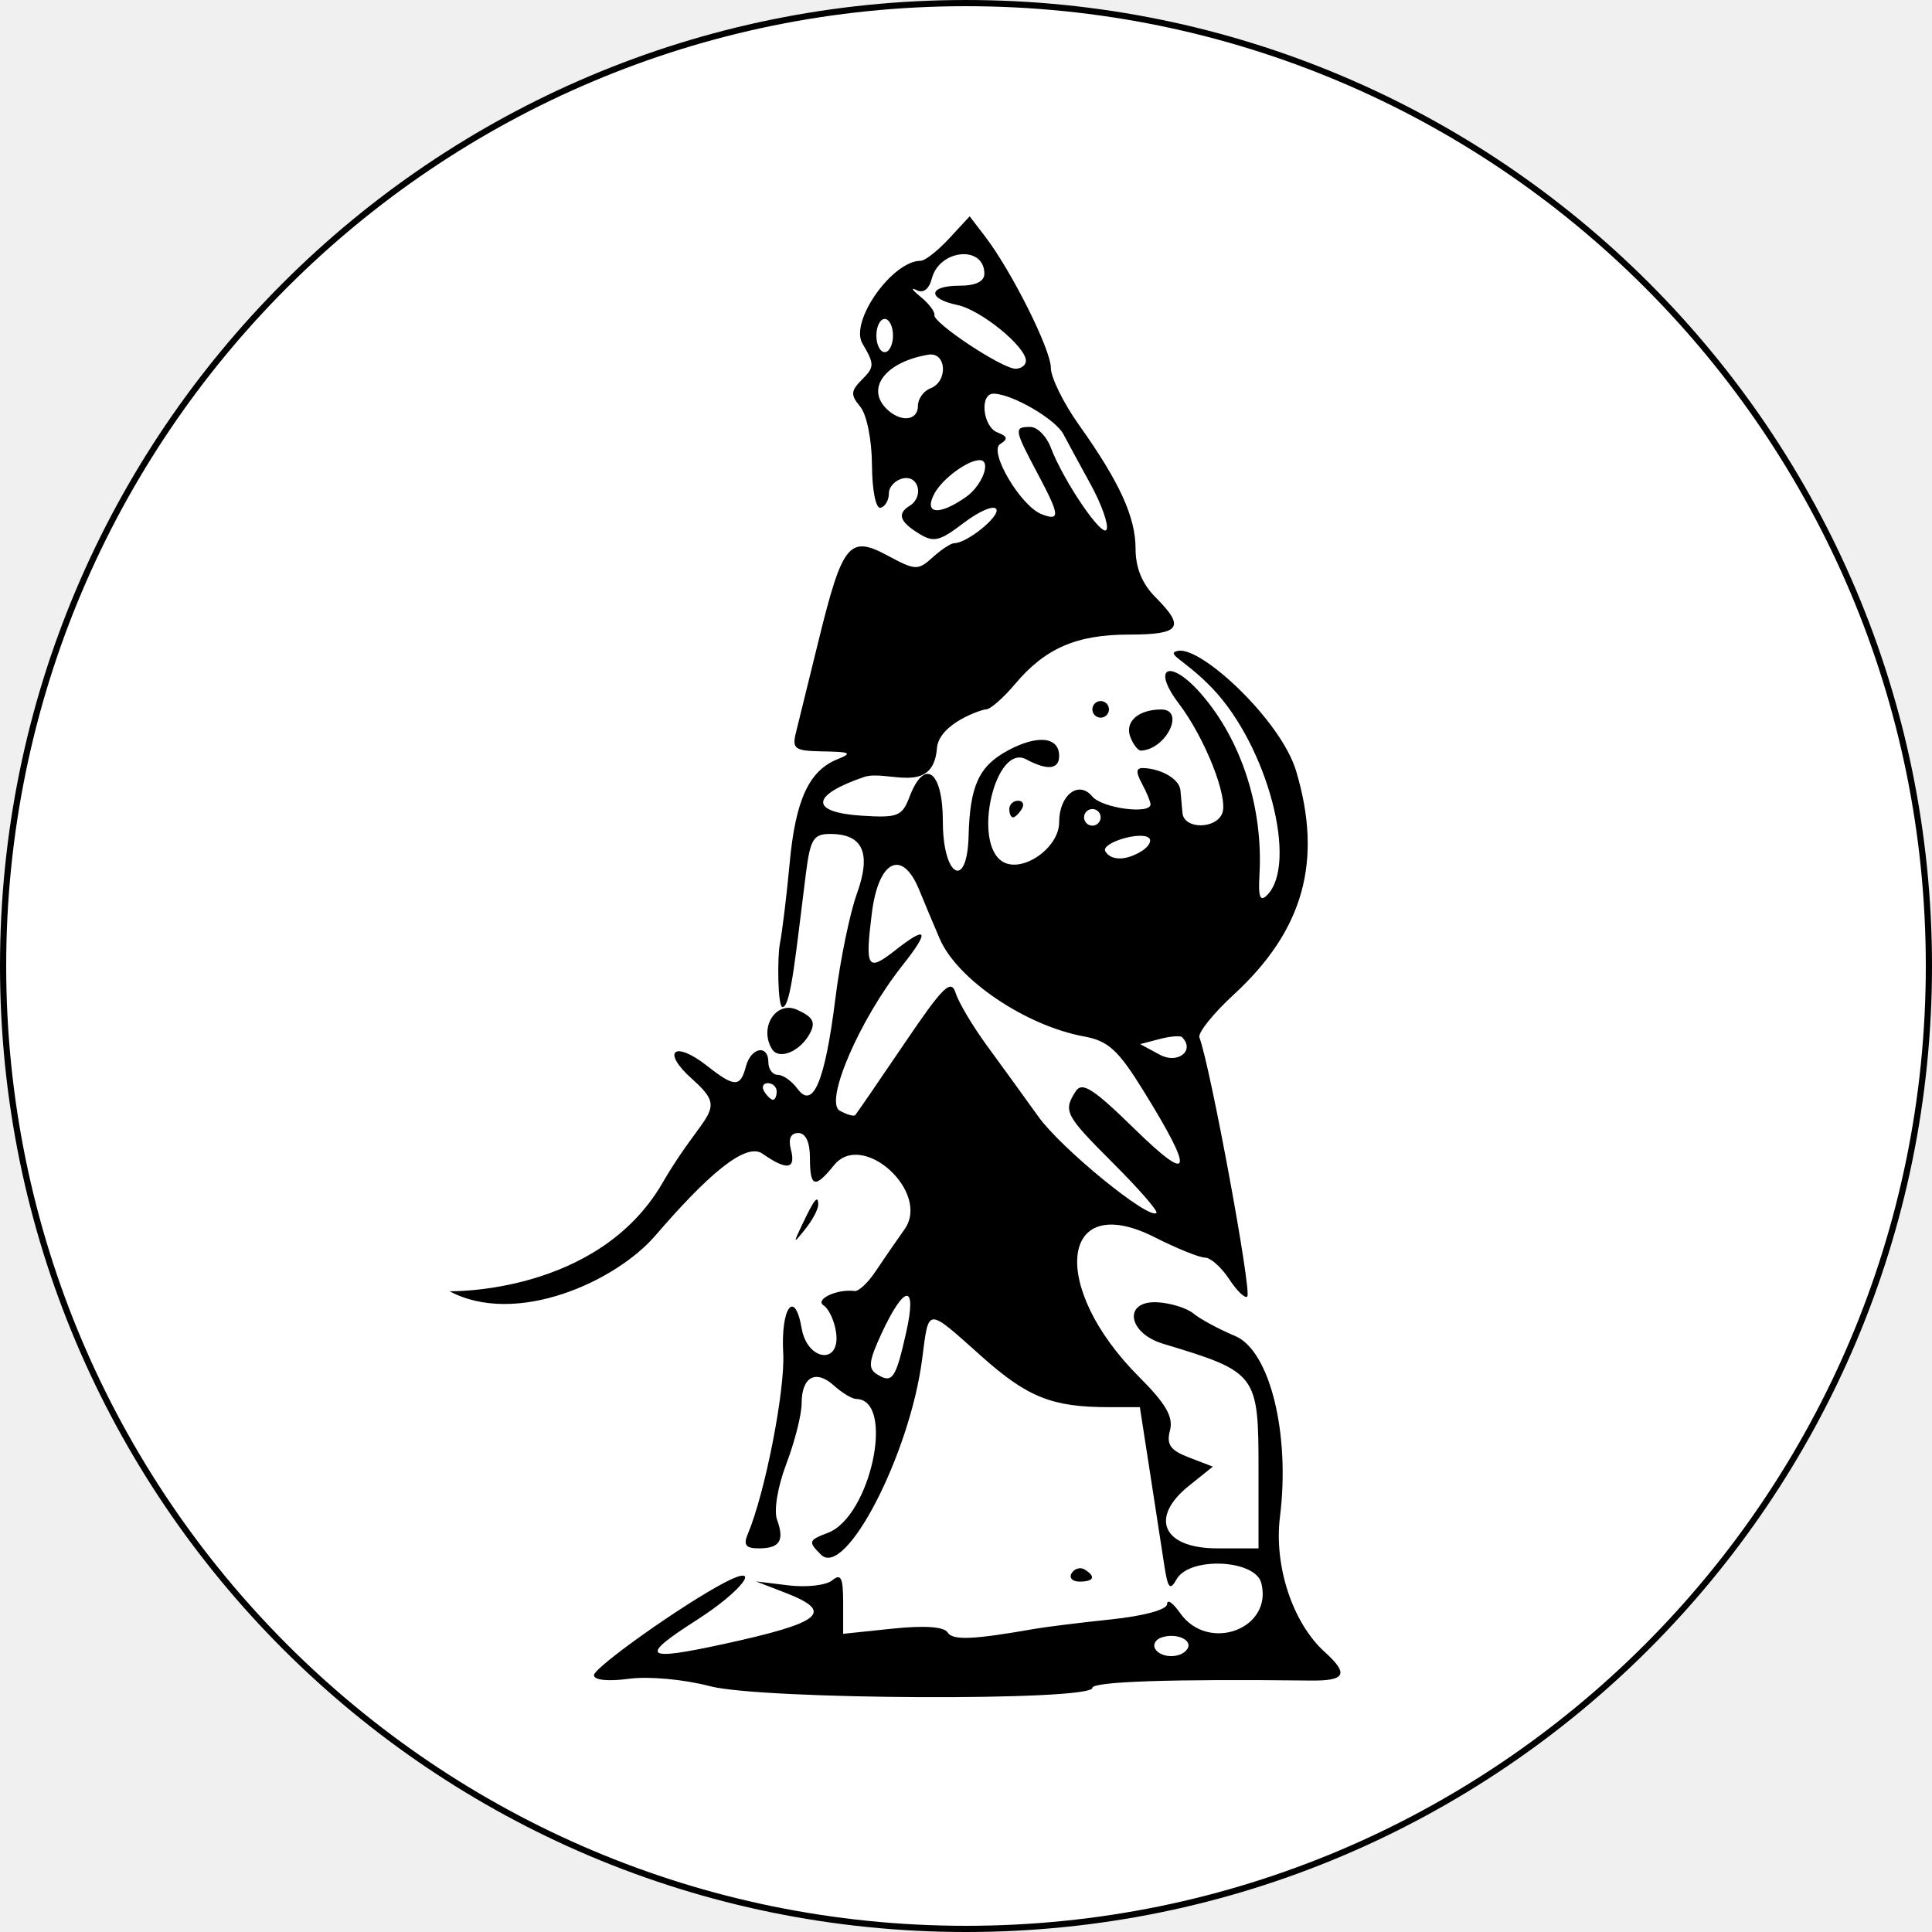
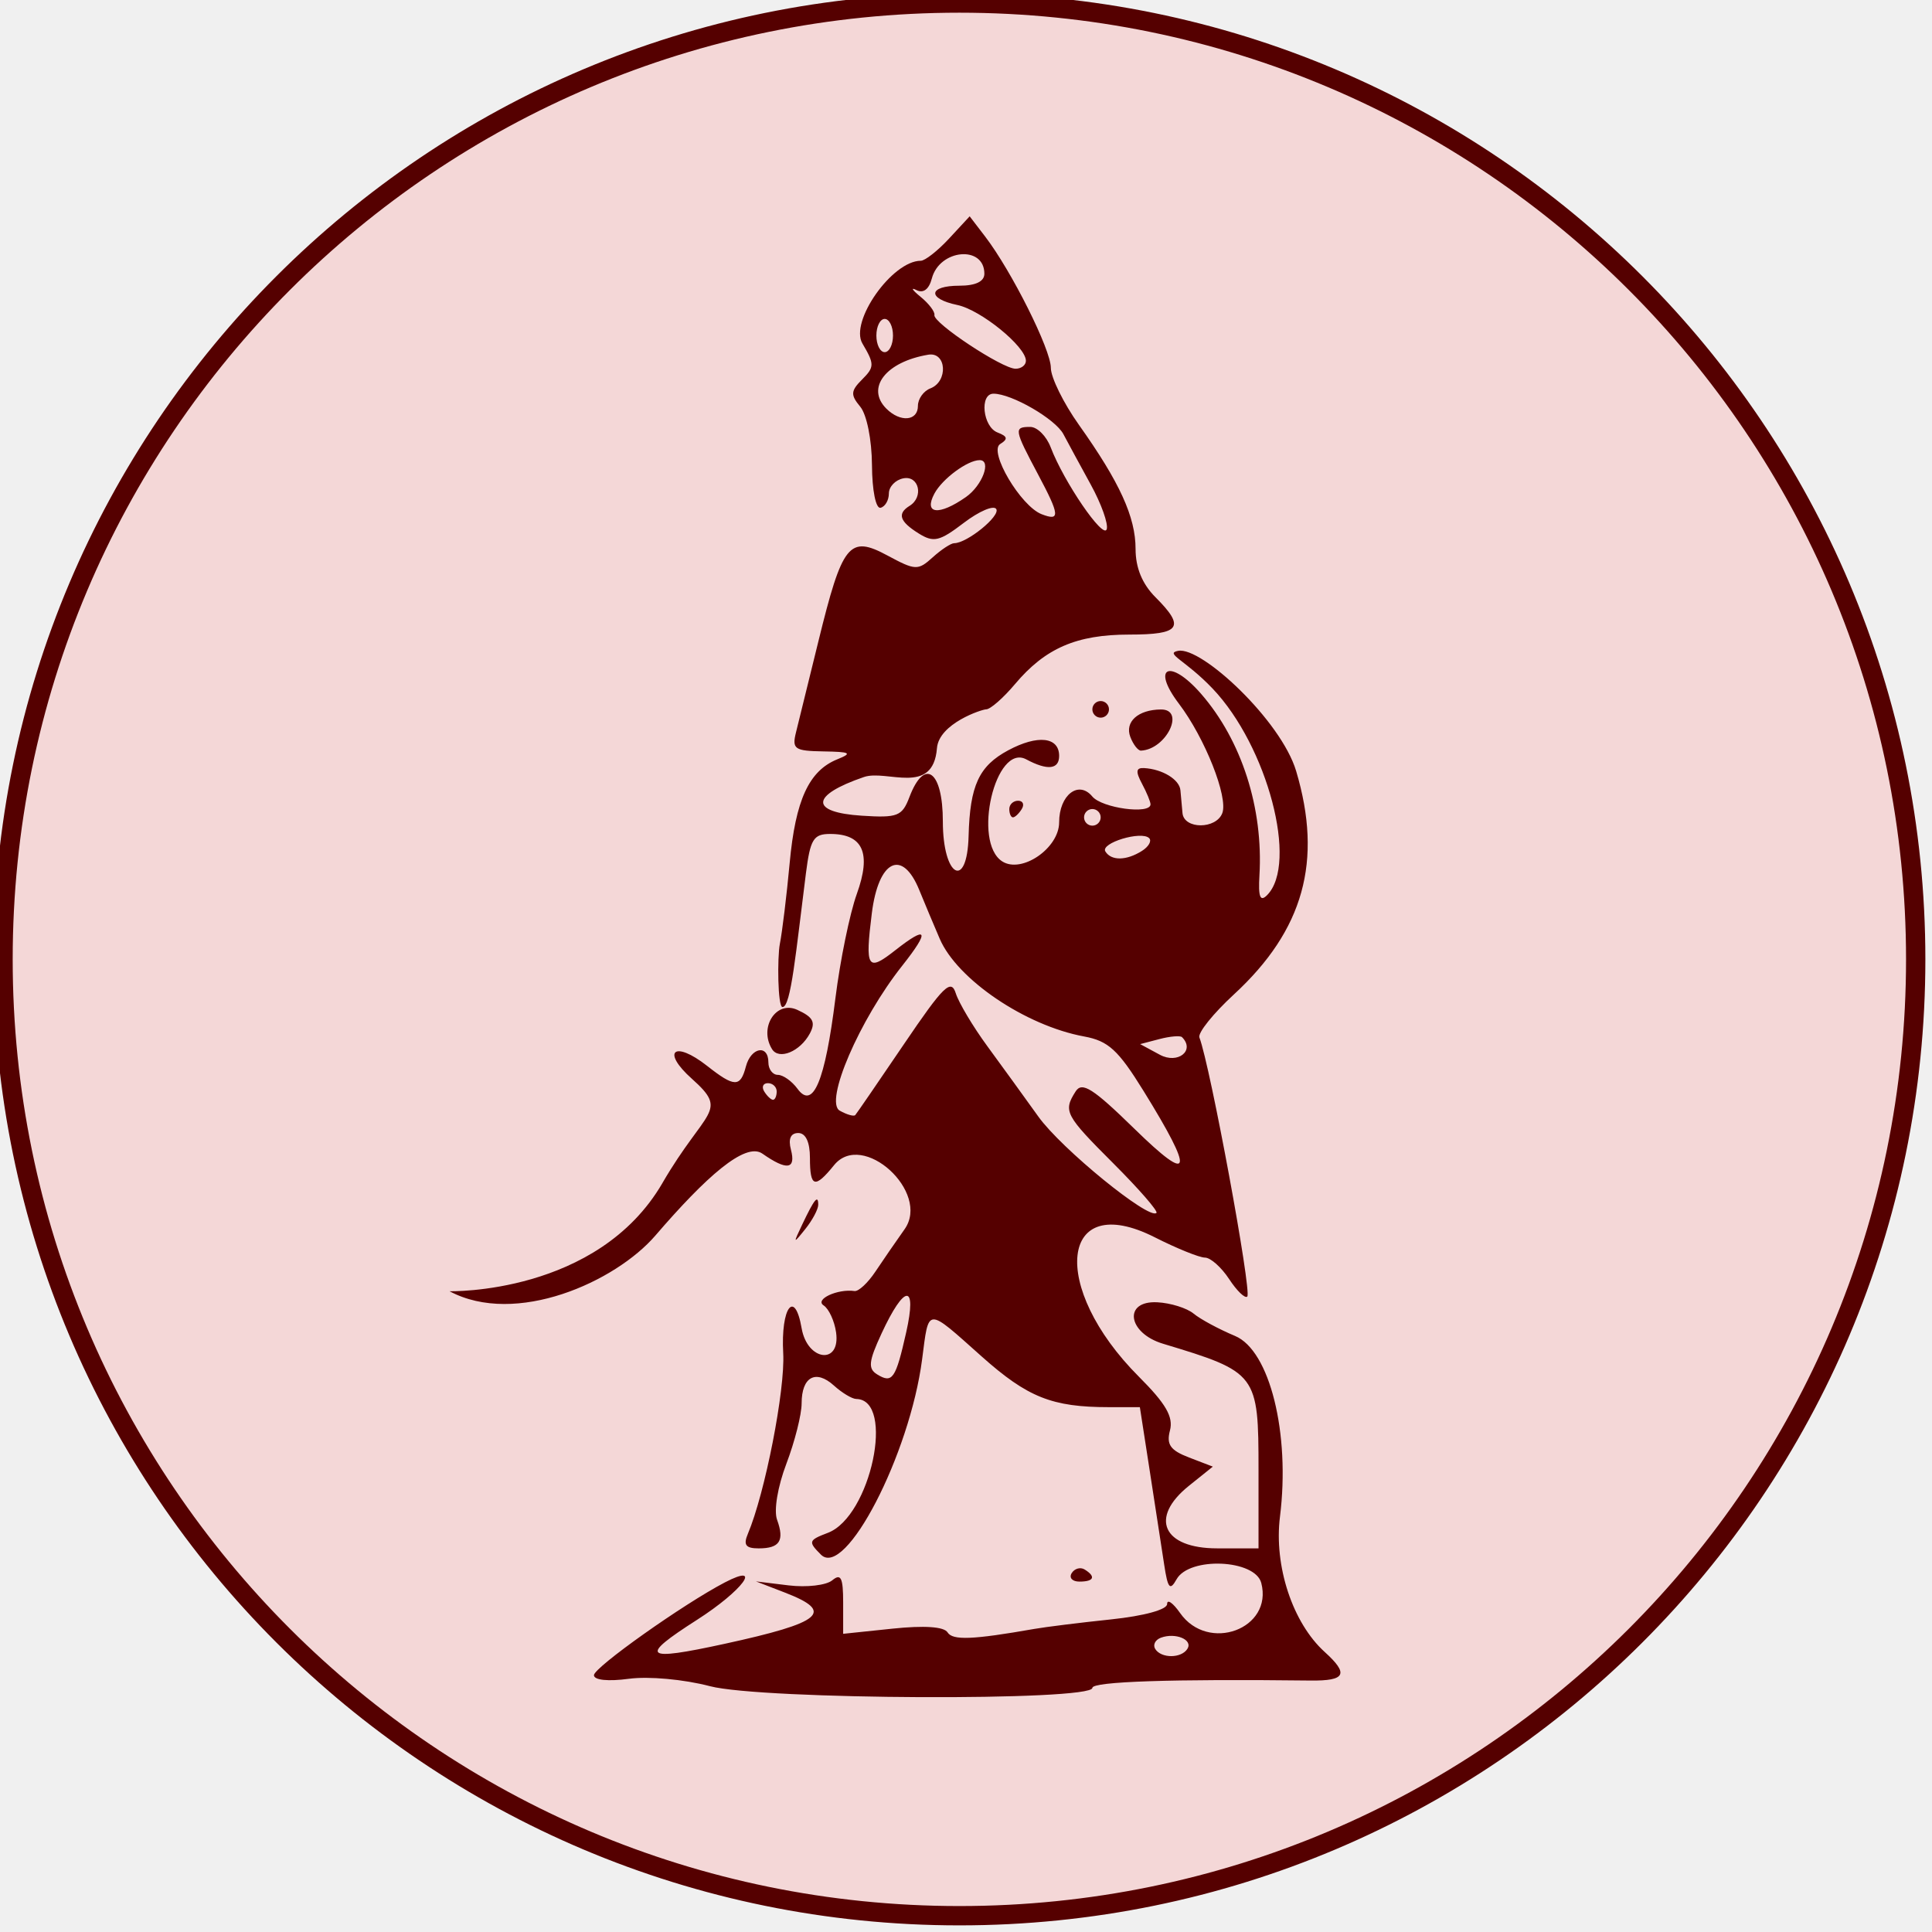
<svg xmlns="http://www.w3.org/2000/svg" version="1.1" id="svg1" width="300" height="300" viewBox="0 0 300 300" xml:space="preserve">
  <defs id="defs1" />
  <g id="g1" transform="translate(24.58024,6.407425)">
-     <circle style="fill:#ffffff;stroke:#000000;stroke-width:0.961" id="path7" cx="125.42" cy="143.593" r="149.519" />
-     <path style="fill:#000000;stroke-width:1.29" d="m 78.288,177.282 c 6.716,-11.551 10.401,-10.979 4.582,-16.164 -4.823,-4.297 -2.778,-6.049 2.352,-2.014 4.243,3.338 5.167,3.354 6.017,0.103 0.784,-2.998 3.496,-3.498 3.496,-0.645 0,1.064 0.662,1.935 1.47,1.935 0.809,0 2.183,0.975 3.055,2.167 2.406,3.291 4.273,-1.17 5.881,-14.055 0.734,-5.877 2.23,-13.172 3.326,-16.211 2.287,-6.341 0.967,-9.31 -4.137,-9.31 -2.595,0 -3.09,0.806 -3.769,6.127 -1.555,12.204 -2.32,20.753 -3.631,20.753 -0.763,0 -0.815,-7.759 -0.418,-9.788 0.381,-1.951 1.068,-7.61 1.527,-12.577 0.904,-9.788 2.994,-14.332 7.412,-16.112 2.379,-0.958 2.036,-1.152 -2.16,-1.221 -4.511,-0.074 -4.918,-0.359 -4.263,-2.984 0.398,-1.596 1.954,-7.921 3.458,-14.056 3.742,-15.267 4.797,-16.579 10.751,-13.373 4.325,2.329 4.726,2.345 7.011,0.277 1.333,-1.206 2.834,-2.193 3.335,-2.193 1.999,0 7.203,-4.225 6.535,-5.306 -0.392,-0.635 -2.663,0.333 -5.046,2.151 -3.779,2.883 -4.676,3.091 -7.015,1.63 -2.955,-1.845 -3.353,-3.068 -1.392,-4.279 2.221,-1.372 1.46,-4.737 -0.965,-4.27 -1.24,0.239 -2.256,1.297 -2.257,2.352 -10e-4,1.055 -0.583,2.054 -1.292,2.22 -0.734,0.172 -1.308,-2.685 -1.332,-6.625 -0.024,-3.938 -0.811,-7.854 -1.824,-9.074 -1.528,-1.841 -1.484,-2.445 0.308,-4.237 1.916,-1.916 1.919,-2.379 0.032,-5.573 -2.019,-3.419 4.633,-12.846 9.064,-12.846 0.658,0 2.635,-1.552 4.393,-3.45 l 3.197,-3.45 2.395,3.127 c 4.112,5.368 10.21,17.551 10.21,20.396 0,1.495 1.96,5.477 4.355,8.849 6.344,8.929 8.802,14.314 8.802,19.285 0,2.924 1.038,5.438 3.096,7.495 4.666,4.666 3.876,5.793 -4.063,5.793 -8.196,0 -13.056,2.105 -17.758,7.693 -1.812,2.154 -3.826,3.916 -4.475,3.916 -0.649,0 -7.334,2.186 -7.643,6.041 -0.6,7.483 -7.79,3.253 -11.337,4.469 -8.318,2.852 -8.457,5.485 -0.318,6.007 5.556,0.356 6.25,0.084 7.385,-2.902 2.342,-6.159 5.187,-4.075 5.187,3.799 0,8.603 3.773,10.734 3.998,2.257 0.209,-7.857 1.603,-10.871 6.156,-13.313 4.571,-2.452 7.904,-2.083 7.904,0.875 0,2.108 -1.814,2.298 -5.109,0.534 -4.779,-2.558 -8.403,12.845 -3.728,15.845 3.024,1.94 8.837,-2.052 8.837,-6.069 0,-4.232 3.014,-6.583 5.146,-4.014 1.51,1.819 9.043,2.836 9.043,1.221 0,-0.401 -0.601,-1.853 -1.335,-3.225 -1.001,-1.87 -0.92,-2.472 0.322,-2.404 2.865,0.157 5.522,1.781 5.657,3.457 0.071,0.887 0.216,2.483 0.322,3.547 0.252,2.516 5.212,2.514 6.178,-0.002 0.95,-2.476 -2.701,-11.686 -6.742,-17.009 -4.365,-5.75 -1.369,-7.06 3.458,-1.513 6.294,7.234 9.671,17.752 9.052,28.196 -0.197,3.329 0.111,4.134 1.177,3.068 4.887,-4.887 0.081,-23.137 -8.449,-32.089 -4.282,-4.493 -7.497,-5.444 -5.353,-5.859 3.63,-0.703 15.994,10.839 18.327,18.67 4.159,13.962 1.167,24.698 -9.663,34.68 -3.22,2.968 -5.633,5.976 -5.361,6.686 1.682,4.392 8.168,39.493 7.433,40.228 -0.345,0.345 -1.612,-0.874 -2.814,-2.709 -1.202,-1.835 -2.892,-3.337 -3.754,-3.337 -0.862,0 -4.374,-1.42 -7.803,-3.157 -14.73,-7.458 -16.427,7.68 -2.43,21.678 4.162,4.162 5.347,6.215 4.798,8.314 -0.575,2.199 0.05,3.086 2.963,4.204 l 3.692,1.417 -3.721,2.986 c -6.182,4.96 -4.035,9.706 4.391,9.706 h 6.425 V 221.861 c 0,-14.942 -0.195,-15.2 -14.834,-19.615 -5.504,-1.66 -6.207,-6.703 -0.897,-6.436 2.067,0.104 4.61,0.896 5.651,1.76 1.041,0.864 3.938,2.425 6.438,3.47 5.387,2.251 8.588,15.135 6.973,28.063 -0.956,7.655 1.967,16.5 6.941,21.002 3.795,3.434 3.262,4.505 -2.211,4.441 -21.564,-0.255 -33.86,0.158 -33.86,1.137 0,2.079 -51.331,1.853 -59.389,-0.262 -4.048,-1.062 -9.502,-1.56 -12.577,-1.148 -3.241,0.435 -5.429,0.209 -5.429,-0.56 0,-1.205 13.87,-11.034 20.316,-14.397 6.044,-3.153 2.752,1.285 -4.299,5.795 -9.096,5.819 -8.352,6.481 4.214,3.746 15.265,-3.322 17.209,-4.963 9.437,-7.963 l -4.515,-1.743 5.078,0.619 c 2.793,0.34 5.84,-0.014 6.772,-0.787 1.348,-1.118 1.694,-0.413 1.694,3.451 v 4.856 l 7.679,-0.803 c 4.921,-0.514 7.987,-0.305 8.535,0.582 0.783,1.267 3.908,1.142 13.453,-0.536 1.774,-0.312 7.143,-0.979 11.932,-1.481 5.137,-0.54 8.707,-1.519 8.707,-2.389 0,-0.811 0.904,-0.184 2.008,1.393 4.358,6.222 14.477,2.479 12.609,-4.664 -0.959,-3.669 -11.169,-4.11 -13.151,-0.569 -1.025,1.831 -1.361,1.436 -1.921,-2.257 -0.374,-2.462 -1.377,-8.976 -2.229,-14.474 l -1.55,-9.997 h -4.816 c -8.811,0 -12.62,-1.519 -19.758,-7.881 -8.665,-7.723 -8.169,-7.748 -9.239,0.464 -1.929,14.799 -11.927,34.1 -15.707,30.32 -2.018,-2.018 -1.948,-2.238 1.078,-3.389 6.654,-2.53 10.503,-20.683 4.407,-20.784 -0.654,-0.011 -2.213,-0.947 -3.466,-2.081 -2.833,-2.564 -5.02,-1.358 -5.02,2.768 0,1.724 -1.063,5.931 -2.361,9.35 -1.364,3.589 -1.977,7.273 -1.451,8.721 1.179,3.247 0.413,4.441 -2.851,4.441 -2.02,0 -2.417,-0.531 -1.686,-2.257 2.664,-6.295 5.808,-22.365 5.49,-28.056 -0.397,-7.086 1.791,-10.045 2.86,-3.87 0.885,5.11 6.068,5.735 5.349,0.645 -0.25,-1.774 -1.121,-3.66 -1.935,-4.192 -1.431,-0.936 2.165,-2.605 4.802,-2.23 0.617,0.088 2.068,-1.261 3.225,-2.997 1.157,-1.736 3.199,-4.702 4.54,-6.591 4.087,-5.759 -6.523,-15.416 -10.942,-9.96 -2.993,3.696 -3.749,3.47 -3.749,-1.118 0,-2.465 -0.658,-3.87 -1.814,-3.87 -1.179,0 -1.578,0.903 -1.139,2.58 0.806,3.082 -0.629,3.283 -4.429,0.621 -2.661,-1.864 -8.798,3.631 -16.608,12.706 -6.205,7.209 -21.679,14.159 -31.975,8.66 0,0 22.966,0.565 33.07,-16.812 z m 81.519,72.33 c 0.872,-1.412 -1.856,-2.551 -4.117,-1.72 -0.883,0.325 -1.284,1.11 -0.891,1.745 0.929,1.502 4.074,1.487 5.008,-0.025 z m -43.679,-49.112 c 1.726,-7.663 -0.243,-7.574 -3.83,0.173 -1.999,4.317 -2.12,5.442 -0.682,6.33 2.369,1.464 2.885,0.72 4.512,-6.504 z m 32.204,-26.225 c -7.546,-7.546 -7.847,-8.117 -5.895,-11.198 0.999,-1.577 2.69,-0.504 9.147,5.805 8.935,8.73 9.355,6.961 1.401,-5.894 -3.938,-6.364 -5.464,-7.762 -9.233,-8.455 -9.086,-1.671 -19.687,-8.844 -22.411,-15.165 -0.954,-2.214 -2.384,-5.621 -3.178,-7.572 -2.636,-6.478 -6.333,-4.668 -7.367,3.606 -1.068,8.546 -0.689,9.15 3.617,5.764 5.059,-3.979 5.455,-3.112 1.094,2.394 -6.63,8.371 -12.127,21.134 -9.69,22.498 1.106,0.619 2.189,0.927 2.406,0.684 0.218,-0.242 3.625,-5.206 7.573,-11.029 6.119,-9.028 7.303,-10.19 8.035,-7.886 0.472,1.486 2.68,5.188 4.907,8.225 2.227,3.037 5.791,7.954 7.919,10.927 3.57,4.987 17.194,16.096 18.337,14.953 0.274,-0.274 -2.724,-3.719 -6.662,-7.657 z M 96.024,163.077 c 0,-0.709 -0.615,-1.29 -1.366,-1.29 -0.751,0 -1.007,0.58 -0.569,1.29 0.438,0.709 1.053,1.29 1.366,1.29 0.313,0 0.569,-0.58 0.569,-1.29 z m 62.941,-8.434 c -0.271,-0.271 -1.845,-0.139 -3.498,0.293 l -3.005,0.786 3.061,1.653 c 2.788,1.505 5.514,-0.659 3.441,-2.732 z m -6.222,-28.923 c 1.044,-0.66 1.547,-1.55 1.12,-1.978 -1.194,-1.194 -7.612,0.755 -6.802,2.065 0.913,1.477 3.267,1.44 5.682,-0.087 z m -6.412,-5.21 c 0,-0.709 -0.58,-1.29 -1.29,-1.29 -0.709,0 -1.29,0.58 -1.29,1.29 0,0.709 0.58,1.29 1.29,1.29 0.709,0 1.29,-0.58 1.29,-1.29 z m -1.537,-51.668 c -1.638,-2.983 -3.55,-6.508 -4.25,-7.834 -1.243,-2.354 -8.031,-6.284 -10.854,-6.284 -2.202,0 -1.668,5.144 0.626,6.025 1.566,0.601 1.662,1.02 0.41,1.794 -1.841,1.138 3.181,9.635 6.439,10.896 2.91,1.126 2.827,0.174 -0.541,-6.152 -3.746,-7.038 -3.807,-7.402 -1.224,-7.402 1.082,0 2.508,1.423 3.169,3.162 2.037,5.357 8.168,14.328 8.7,12.731 0.277,-0.831 -0.836,-3.952 -2.474,-6.935 z m -19.389,1.933 c 2.556,-1.79 4.025,-5.731 2.137,-5.731 -1.88,0 -5.796,2.893 -7.026,5.189 -1.717,3.208 0.7,3.476 4.888,0.542 z m -7.452,-14.156 c 0,-1.086 0.871,-2.309 1.935,-2.718 2.796,-1.073 2.51,-5.706 -0.322,-5.232 -6.585,1.101 -9.737,5.155 -6.514,8.378 2.168,2.168 4.902,1.929 4.902,-0.427 z m 16.769,-7.002 c 0,-2.207 -6.997,-7.904 -10.642,-8.664 -4.742,-0.989 -4.526,-2.997 0.322,-2.997 2.509,0 3.87,-0.653 3.87,-1.859 0,-4.46 -6.964,-3.827 -8.158,0.741 -0.441,1.684 -1.323,2.346 -2.397,1.796 -0.935,-0.479 -0.645,-0.009 0.644,1.043 1.289,1.052 2.258,2.327 2.153,2.833 -0.25,1.207 10.511,8.331 12.595,8.339 0.887,0.003 1.612,-0.551 1.612,-1.232 z m -20.639,-3.922 c 0,-1.419 -0.58,-2.58 -1.29,-2.58 -0.709,0 -1.29,1.161 -1.29,2.58 0,1.419 0.58,2.58 1.29,2.58 0.709,0 1.29,-1.161 1.29,-2.58 z m 27.746,192.176 c 0.446,-0.721 1.351,-0.977 2.011,-0.569 1.789,1.106 1.456,1.88 -0.81,1.88 -1.106,0 -1.646,-0.59 -1.201,-1.311 z M 99.997,183.716 c 1.88,-3.948 2.476,-4.68 2.476,-3.041 0,0.692 -0.903,2.385 -2.006,3.762 -1.891,2.361 -1.918,2.32 -0.47,-0.721 z m -4.698,-27.218 c -2.076,-3.359 0.64,-7.593 3.913,-6.102 2.472,1.126 2.896,1.925 1.955,3.683 -1.498,2.8 -4.793,4.158 -5.868,2.419 z m 36.843,-37.278 c 0,-0.709 0.615,-1.29 1.366,-1.29 0.751,0 1.007,0.58 0.569,1.29 -0.438,0.709 -1.053,1.29 -1.366,1.29 -0.313,0 -0.569,-0.58 -0.569,-1.29 z m 18.798,-11.184 c -0.903,-2.354 1.194,-4.245 4.743,-4.276 3.862,-0.034 0.853,6.194 -3.087,6.389 -0.456,0.022 -1.201,-0.928 -1.656,-2.113 z m -5.899,-4.295 c 0,-0.709 0.58,-1.29 1.29,-1.29 0.709,0 1.29,0.58 1.29,1.29 0,0.709 -0.58,1.29 -1.29,1.29 -0.709,0 -1.29,-0.58 -1.29,-1.29 z" id="path57" />
+     <circle style="fill:#f4d7d7;stroke:#550000;stroke-width:3;stroke-dasharray:none" id="path7" cx="124.39" cy="142.563" r="148.5" />
+     <path style="fill:#550000;stroke-width:1.29" d="m 78.288,177.282 c 6.716,-11.551 10.401,-10.979 4.582,-16.164 -4.823,-4.297 -2.778,-6.049 2.352,-2.014 4.243,3.338 5.167,3.354 6.017,0.103 0.784,-2.998 3.496,-3.498 3.496,-0.645 0,1.064 0.662,1.935 1.47,1.935 0.809,0 2.183,0.975 3.055,2.167 2.406,3.291 4.273,-1.17 5.881,-14.055 0.734,-5.877 2.23,-13.172 3.326,-16.211 2.287,-6.341 0.967,-9.31 -4.137,-9.31 -2.595,0 -3.09,0.806 -3.769,6.127 -1.555,12.204 -2.32,20.753 -3.631,20.753 -0.763,0 -0.815,-7.759 -0.418,-9.788 0.381,-1.951 1.068,-7.61 1.527,-12.577 0.904,-9.788 2.994,-14.332 7.412,-16.112 2.379,-0.958 2.036,-1.152 -2.16,-1.221 -4.511,-0.074 -4.918,-0.359 -4.263,-2.984 0.398,-1.596 1.954,-7.921 3.458,-14.056 3.742,-15.267 4.797,-16.579 10.751,-13.373 4.325,2.329 4.726,2.345 7.011,0.277 1.333,-1.206 2.834,-2.193 3.335,-2.193 1.999,0 7.203,-4.225 6.535,-5.306 -0.392,-0.635 -2.663,0.333 -5.046,2.151 -3.779,2.883 -4.676,3.091 -7.015,1.63 -2.955,-1.845 -3.353,-3.068 -1.392,-4.279 2.221,-1.372 1.46,-4.737 -0.965,-4.27 -1.24,0.239 -2.256,1.297 -2.257,2.352 -10e-4,1.055 -0.583,2.054 -1.292,2.22 -0.734,0.172 -1.308,-2.685 -1.332,-6.625 -0.024,-3.938 -0.811,-7.854 -1.824,-9.074 -1.528,-1.841 -1.484,-2.445 0.308,-4.237 1.916,-1.916 1.919,-2.379 0.032,-5.573 -2.019,-3.419 4.633,-12.846 9.064,-12.846 0.658,0 2.635,-1.552 4.393,-3.45 l 3.197,-3.45 2.395,3.127 c 4.112,5.368 10.21,17.551 10.21,20.396 0,1.495 1.96,5.477 4.355,8.849 6.344,8.929 8.802,14.314 8.802,19.285 0,2.924 1.038,5.438 3.096,7.495 4.666,4.666 3.876,5.793 -4.063,5.793 -8.196,0 -13.056,2.105 -17.758,7.693 -1.812,2.154 -3.826,3.916 -4.475,3.916 -0.649,0 -7.334,2.186 -7.643,6.041 -0.6,7.483 -7.79,3.253 -11.337,4.469 -8.318,2.852 -8.457,5.485 -0.318,6.007 5.556,0.356 6.25,0.084 7.385,-2.902 2.342,-6.159 5.187,-4.075 5.187,3.799 0,8.603 3.773,10.734 3.998,2.257 0.209,-7.857 1.603,-10.871 6.156,-13.313 4.571,-2.452 7.904,-2.083 7.904,0.875 0,2.108 -1.814,2.298 -5.109,0.534 -4.779,-2.558 -8.403,12.845 -3.728,15.845 3.024,1.94 8.837,-2.052 8.837,-6.069 0,-4.232 3.014,-6.583 5.146,-4.014 1.51,1.819 9.043,2.836 9.043,1.221 0,-0.401 -0.601,-1.853 -1.335,-3.225 -1.001,-1.87 -0.92,-2.472 0.322,-2.404 2.865,0.157 5.522,1.781 5.657,3.457 0.071,0.887 0.216,2.483 0.322,3.547 0.252,2.516 5.212,2.514 6.178,-0.002 0.95,-2.476 -2.701,-11.686 -6.742,-17.009 -4.365,-5.75 -1.369,-7.06 3.458,-1.513 6.294,7.234 9.671,17.752 9.052,28.196 -0.197,3.329 0.111,4.134 1.177,3.068 4.887,-4.887 0.081,-23.137 -8.449,-32.089 -4.282,-4.493 -7.497,-5.444 -5.353,-5.859 3.63,-0.703 15.994,10.839 18.327,18.67 4.159,13.962 1.167,24.698 -9.663,34.68 -3.22,2.968 -5.633,5.976 -5.361,6.686 1.682,4.392 8.168,39.493 7.433,40.228 -0.345,0.345 -1.612,-0.874 -2.814,-2.709 -1.202,-1.835 -2.892,-3.337 -3.754,-3.337 -0.862,0 -4.374,-1.42 -7.803,-3.157 -14.73,-7.458 -16.427,7.68 -2.43,21.678 4.162,4.162 5.347,6.215 4.798,8.314 -0.575,2.199 0.05,3.086 2.963,4.204 l 3.692,1.417 -3.721,2.986 c -6.182,4.96 -4.035,9.706 4.391,9.706 h 6.425 V 221.861 c 0,-14.942 -0.195,-15.2 -14.834,-19.615 -5.504,-1.66 -6.207,-6.703 -0.897,-6.436 2.067,0.104 4.61,0.896 5.651,1.76 1.041,0.864 3.938,2.425 6.438,3.47 5.387,2.251 8.588,15.135 6.973,28.063 -0.956,7.655 1.967,16.5 6.941,21.002 3.795,3.434 3.262,4.505 -2.211,4.441 -21.564,-0.255 -33.86,0.158 -33.86,1.137 0,2.079 -51.331,1.853 -59.389,-0.262 -4.048,-1.062 -9.502,-1.56 -12.577,-1.148 -3.241,0.435 -5.429,0.209 -5.429,-0.56 0,-1.205 13.87,-11.034 20.316,-14.397 6.044,-3.153 2.752,1.285 -4.299,5.795 -9.096,5.819 -8.352,6.481 4.214,3.746 15.265,-3.322 17.209,-4.963 9.437,-7.963 l -4.515,-1.743 5.078,0.619 c 2.793,0.34 5.84,-0.014 6.772,-0.787 1.348,-1.118 1.694,-0.413 1.694,3.451 v 4.856 l 7.679,-0.803 c 4.921,-0.514 7.987,-0.305 8.535,0.582 0.783,1.267 3.908,1.142 13.453,-0.536 1.774,-0.312 7.143,-0.979 11.932,-1.481 5.137,-0.54 8.707,-1.519 8.707,-2.389 0,-0.811 0.904,-0.184 2.008,1.393 4.358,6.222 14.477,2.479 12.609,-4.664 -0.959,-3.669 -11.169,-4.11 -13.151,-0.569 -1.025,1.831 -1.361,1.436 -1.921,-2.257 -0.374,-2.462 -1.377,-8.976 -2.229,-14.474 l -1.55,-9.997 h -4.816 c -8.811,0 -12.62,-1.519 -19.758,-7.881 -8.665,-7.723 -8.169,-7.748 -9.239,0.464 -1.929,14.799 -11.927,34.1 -15.707,30.32 -2.018,-2.018 -1.948,-2.238 1.078,-3.389 6.654,-2.53 10.503,-20.683 4.407,-20.784 -0.654,-0.011 -2.213,-0.947 -3.466,-2.081 -2.833,-2.564 -5.02,-1.358 -5.02,2.768 0,1.724 -1.063,5.931 -2.361,9.35 -1.364,3.589 -1.977,7.273 -1.451,8.721 1.179,3.247 0.413,4.441 -2.851,4.441 -2.02,0 -2.417,-0.531 -1.686,-2.257 2.664,-6.295 5.808,-22.365 5.49,-28.056 -0.397,-7.086 1.791,-10.045 2.86,-3.87 0.885,5.11 6.068,5.735 5.349,0.645 -0.25,-1.774 -1.121,-3.66 -1.935,-4.192 -1.431,-0.936 2.165,-2.605 4.802,-2.23 0.617,0.088 2.068,-1.261 3.225,-2.997 1.157,-1.736 3.199,-4.702 4.54,-6.591 4.087,-5.759 -6.523,-15.416 -10.942,-9.96 -2.993,3.696 -3.749,3.47 -3.749,-1.118 0,-2.465 -0.658,-3.87 -1.814,-3.87 -1.179,0 -1.578,0.903 -1.139,2.58 0.806,3.082 -0.629,3.283 -4.429,0.621 -2.661,-1.864 -8.798,3.631 -16.608,12.706 -6.205,7.209 -21.679,14.159 -31.975,8.66 0,0 22.966,0.565 33.07,-16.812 z m 81.519,72.33 c 0.872,-1.412 -1.856,-2.551 -4.117,-1.72 -0.883,0.325 -1.284,1.11 -0.891,1.745 0.929,1.502 4.074,1.487 5.008,-0.025 z m -43.679,-49.112 c 1.726,-7.663 -0.243,-7.574 -3.83,0.173 -1.999,4.317 -2.12,5.442 -0.682,6.33 2.369,1.464 2.885,0.72 4.512,-6.504 z m 32.204,-26.225 c -7.546,-7.546 -7.847,-8.117 -5.895,-11.198 0.999,-1.577 2.69,-0.504 9.147,5.805 8.935,8.73 9.355,6.961 1.401,-5.894 -3.938,-6.364 -5.464,-7.762 -9.233,-8.455 -9.086,-1.671 -19.687,-8.844 -22.411,-15.165 -0.954,-2.214 -2.384,-5.621 -3.178,-7.572 -2.636,-6.478 -6.333,-4.668 -7.367,3.606 -1.068,8.546 -0.689,9.15 3.617,5.764 5.059,-3.979 5.455,-3.112 1.094,2.394 -6.63,8.371 -12.127,21.134 -9.69,22.498 1.106,0.619 2.189,0.927 2.406,0.684 0.218,-0.242 3.625,-5.206 7.573,-11.029 6.119,-9.028 7.303,-10.19 8.035,-7.886 0.472,1.486 2.68,5.188 4.907,8.225 2.227,3.037 5.791,7.954 7.919,10.927 3.57,4.987 17.194,16.096 18.337,14.953 0.274,-0.274 -2.724,-3.719 -6.662,-7.657 z M 96.024,163.077 c 0,-0.709 -0.615,-1.29 -1.366,-1.29 -0.751,0 -1.007,0.58 -0.569,1.29 0.438,0.709 1.053,1.29 1.366,1.29 0.313,0 0.569,-0.58 0.569,-1.29 z m 62.941,-8.434 c -0.271,-0.271 -1.845,-0.139 -3.498,0.293 l -3.005,0.786 3.061,1.653 c 2.788,1.505 5.514,-0.659 3.441,-2.732 z m -6.222,-28.923 c 1.044,-0.66 1.547,-1.55 1.12,-1.978 -1.194,-1.194 -7.612,0.755 -6.802,2.065 0.913,1.477 3.267,1.44 5.682,-0.087 z m -6.412,-5.21 c 0,-0.709 -0.58,-1.29 -1.29,-1.29 -0.709,0 -1.29,0.58 -1.29,1.29 0,0.709 0.58,1.29 1.29,1.29 0.709,0 1.29,-0.58 1.29,-1.29 z m -1.537,-51.668 c -1.638,-2.983 -3.55,-6.508 -4.25,-7.834 -1.243,-2.354 -8.031,-6.284 -10.854,-6.284 -2.202,0 -1.668,5.144 0.626,6.025 1.566,0.601 1.662,1.02 0.41,1.794 -1.841,1.138 3.181,9.635 6.439,10.896 2.91,1.126 2.827,0.174 -0.541,-6.152 -3.746,-7.038 -3.807,-7.402 -1.224,-7.402 1.082,0 2.508,1.423 3.169,3.162 2.037,5.357 8.168,14.328 8.7,12.731 0.277,-0.831 -0.836,-3.952 -2.474,-6.935 z m -19.389,1.933 c 2.556,-1.79 4.025,-5.731 2.137,-5.731 -1.88,0 -5.796,2.893 -7.026,5.189 -1.717,3.208 0.7,3.476 4.888,0.542 z m -7.452,-14.156 c 0,-1.086 0.871,-2.309 1.935,-2.718 2.796,-1.073 2.51,-5.706 -0.322,-5.232 -6.585,1.101 -9.737,5.155 -6.514,8.378 2.168,2.168 4.902,1.929 4.902,-0.427 z m 16.769,-7.002 c 0,-2.207 -6.997,-7.904 -10.642,-8.664 -4.742,-0.989 -4.526,-2.997 0.322,-2.997 2.509,0 3.87,-0.653 3.87,-1.859 0,-4.46 -6.964,-3.827 -8.158,0.741 -0.441,1.684 -1.323,2.346 -2.397,1.796 -0.935,-0.479 -0.645,-0.009 0.644,1.043 1.289,1.052 2.258,2.327 2.153,2.833 -0.25,1.207 10.511,8.331 12.595,8.339 0.887,0.003 1.612,-0.551 1.612,-1.232 z m -20.639,-3.922 c 0,-1.419 -0.58,-2.58 -1.29,-2.58 -0.709,0 -1.29,1.161 -1.29,2.58 0,1.419 0.58,2.58 1.29,2.58 0.709,0 1.29,-1.161 1.29,-2.58 z m 27.746,192.176 c 0.446,-0.721 1.351,-0.977 2.011,-0.569 1.789,1.106 1.456,1.88 -0.81,1.88 -1.106,0 -1.646,-0.59 -1.201,-1.311 z M 99.997,183.716 c 1.88,-3.948 2.476,-4.68 2.476,-3.041 0,0.692 -0.903,2.385 -2.006,3.762 -1.891,2.361 -1.918,2.32 -0.47,-0.721 z m -4.698,-27.218 c -2.076,-3.359 0.64,-7.593 3.913,-6.102 2.472,1.126 2.896,1.925 1.955,3.683 -1.498,2.8 -4.793,4.158 -5.868,2.419 z m 36.843,-37.278 c 0,-0.709 0.615,-1.29 1.366,-1.29 0.751,0 1.007,0.58 0.569,1.29 -0.438,0.709 -1.053,1.29 -1.366,1.29 -0.313,0 -0.569,-0.58 -0.569,-1.29 z m 18.798,-11.184 c -0.903,-2.354 1.194,-4.245 4.743,-4.276 3.862,-0.034 0.853,6.194 -3.087,6.389 -0.456,0.022 -1.201,-0.928 -1.656,-2.113 z m -5.899,-4.295 c 0,-0.709 0.58,-1.29 1.29,-1.29 0.709,0 1.29,0.58 1.29,1.29 0,0.709 -0.58,1.29 -1.29,1.29 -0.709,0 -1.29,-0.58 -1.29,-1.29 z" id="path57" />
  </g>
</svg>
